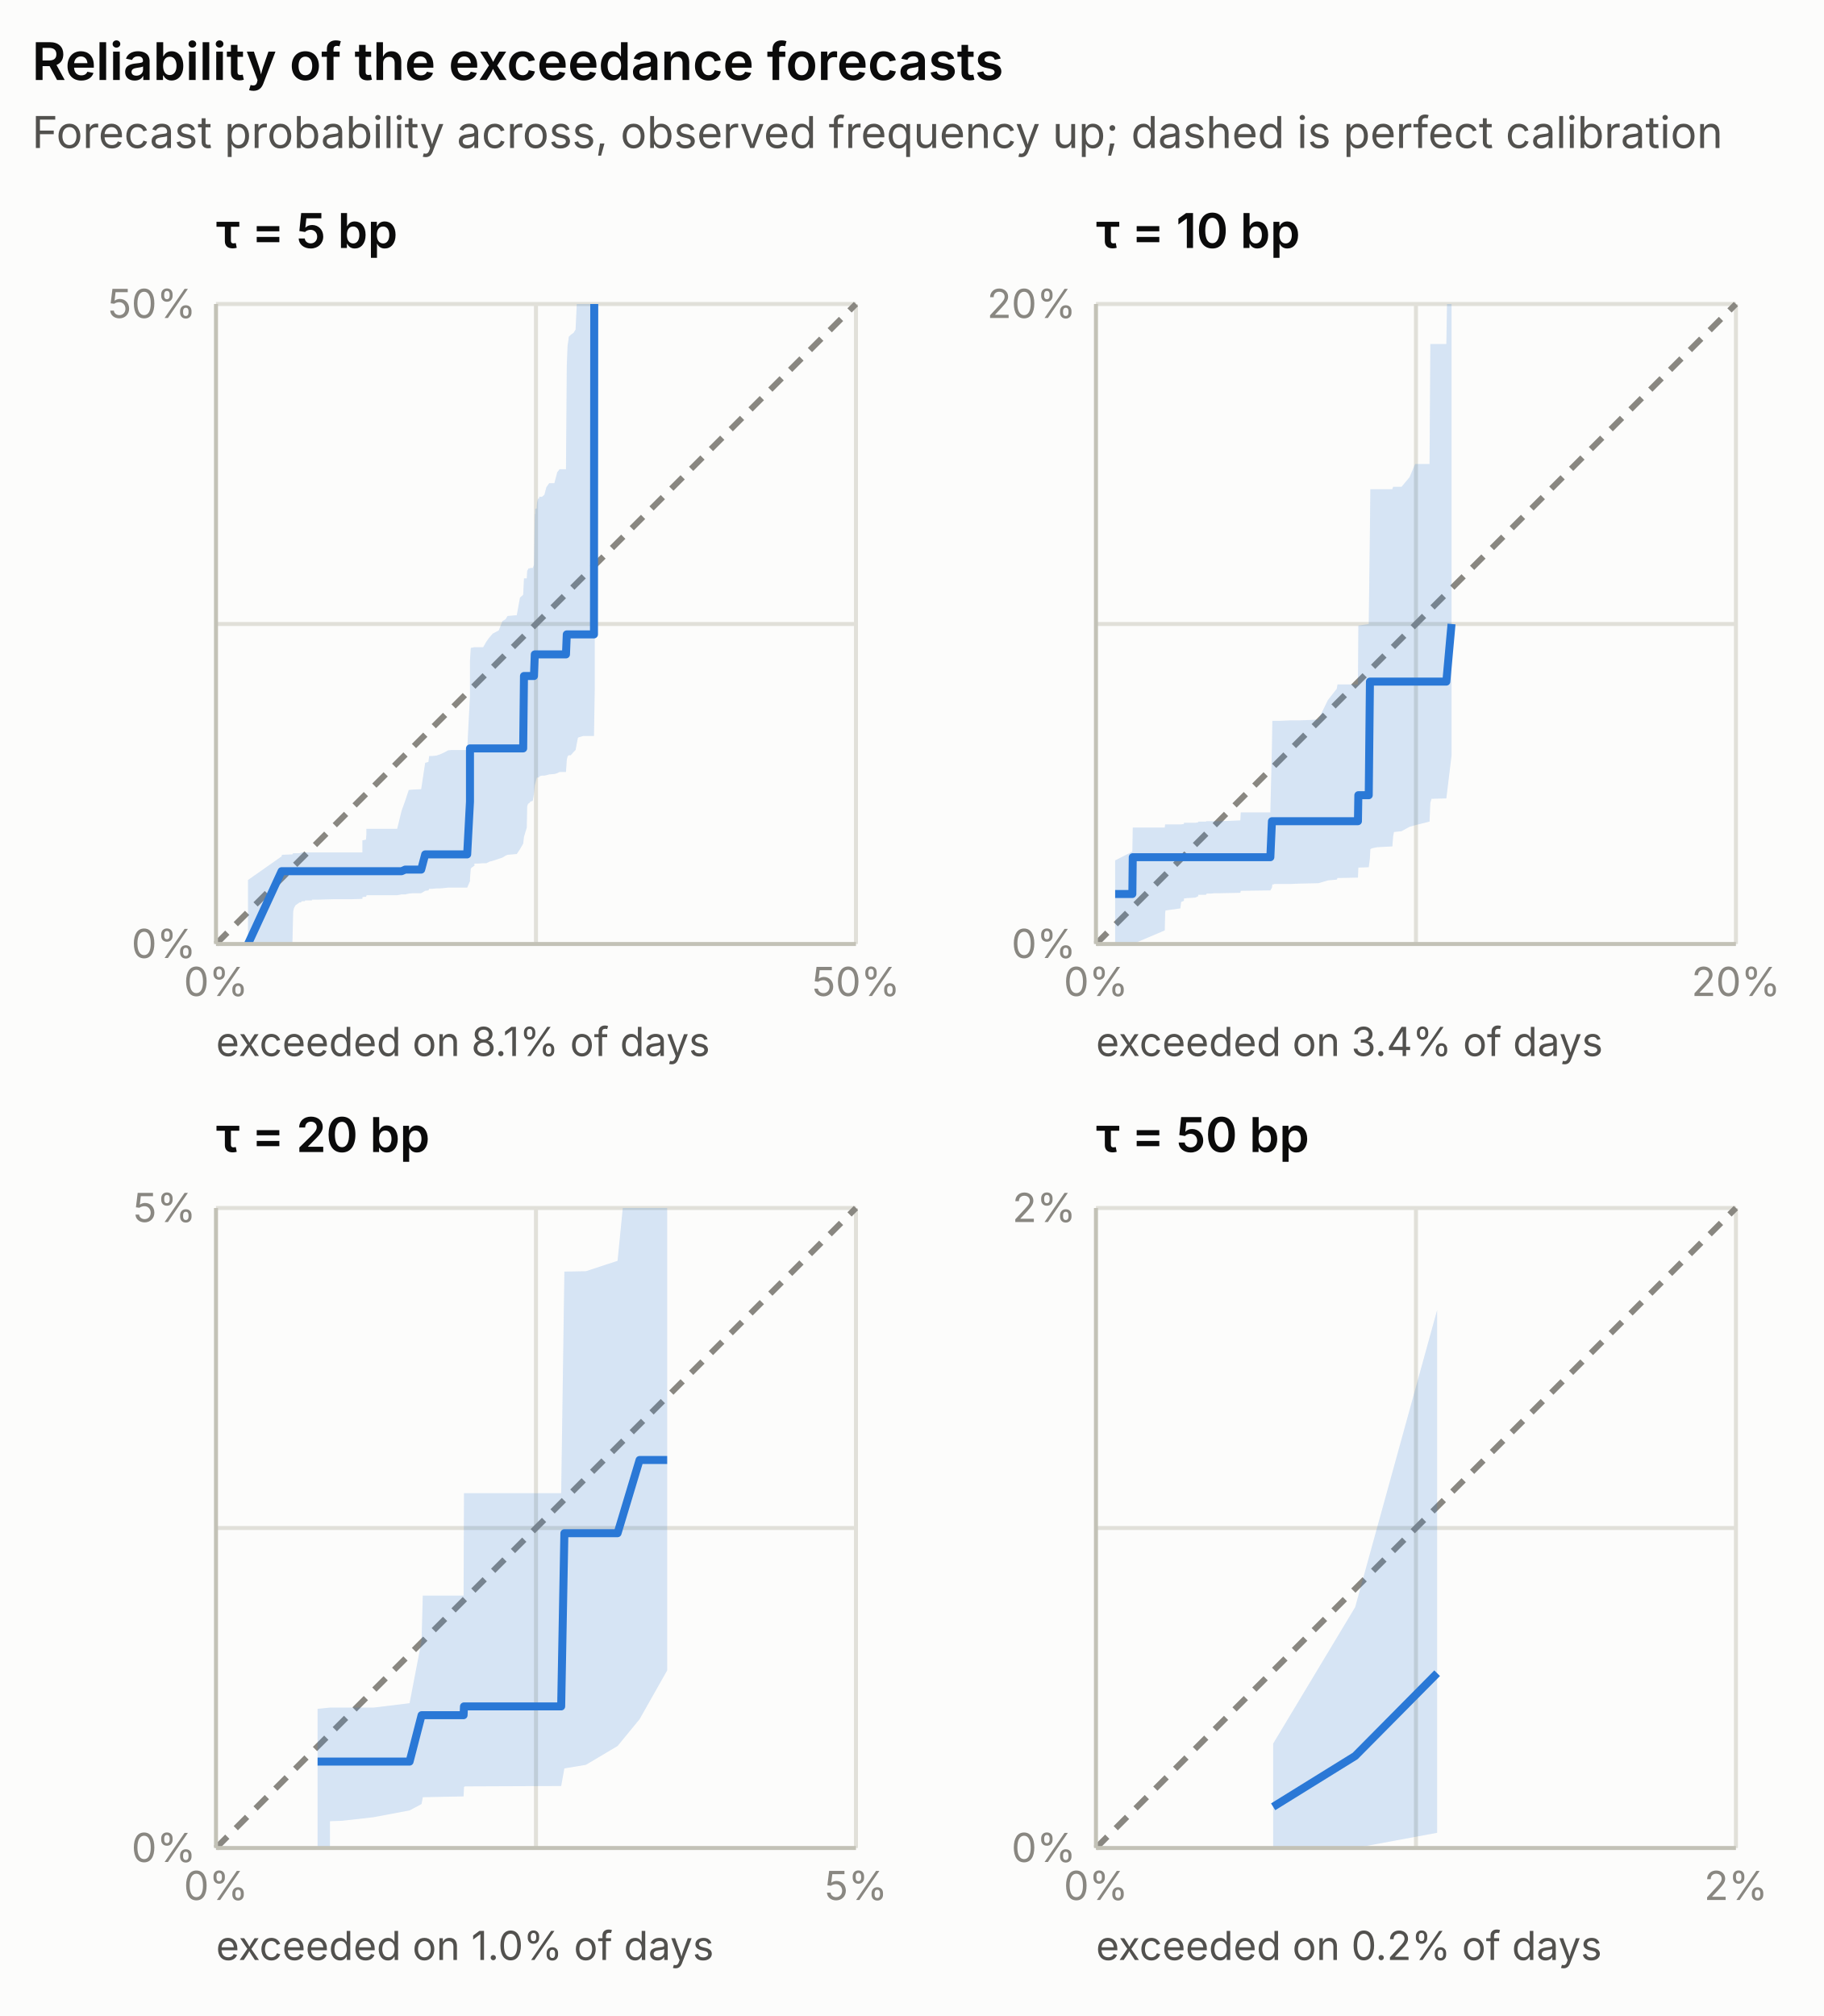
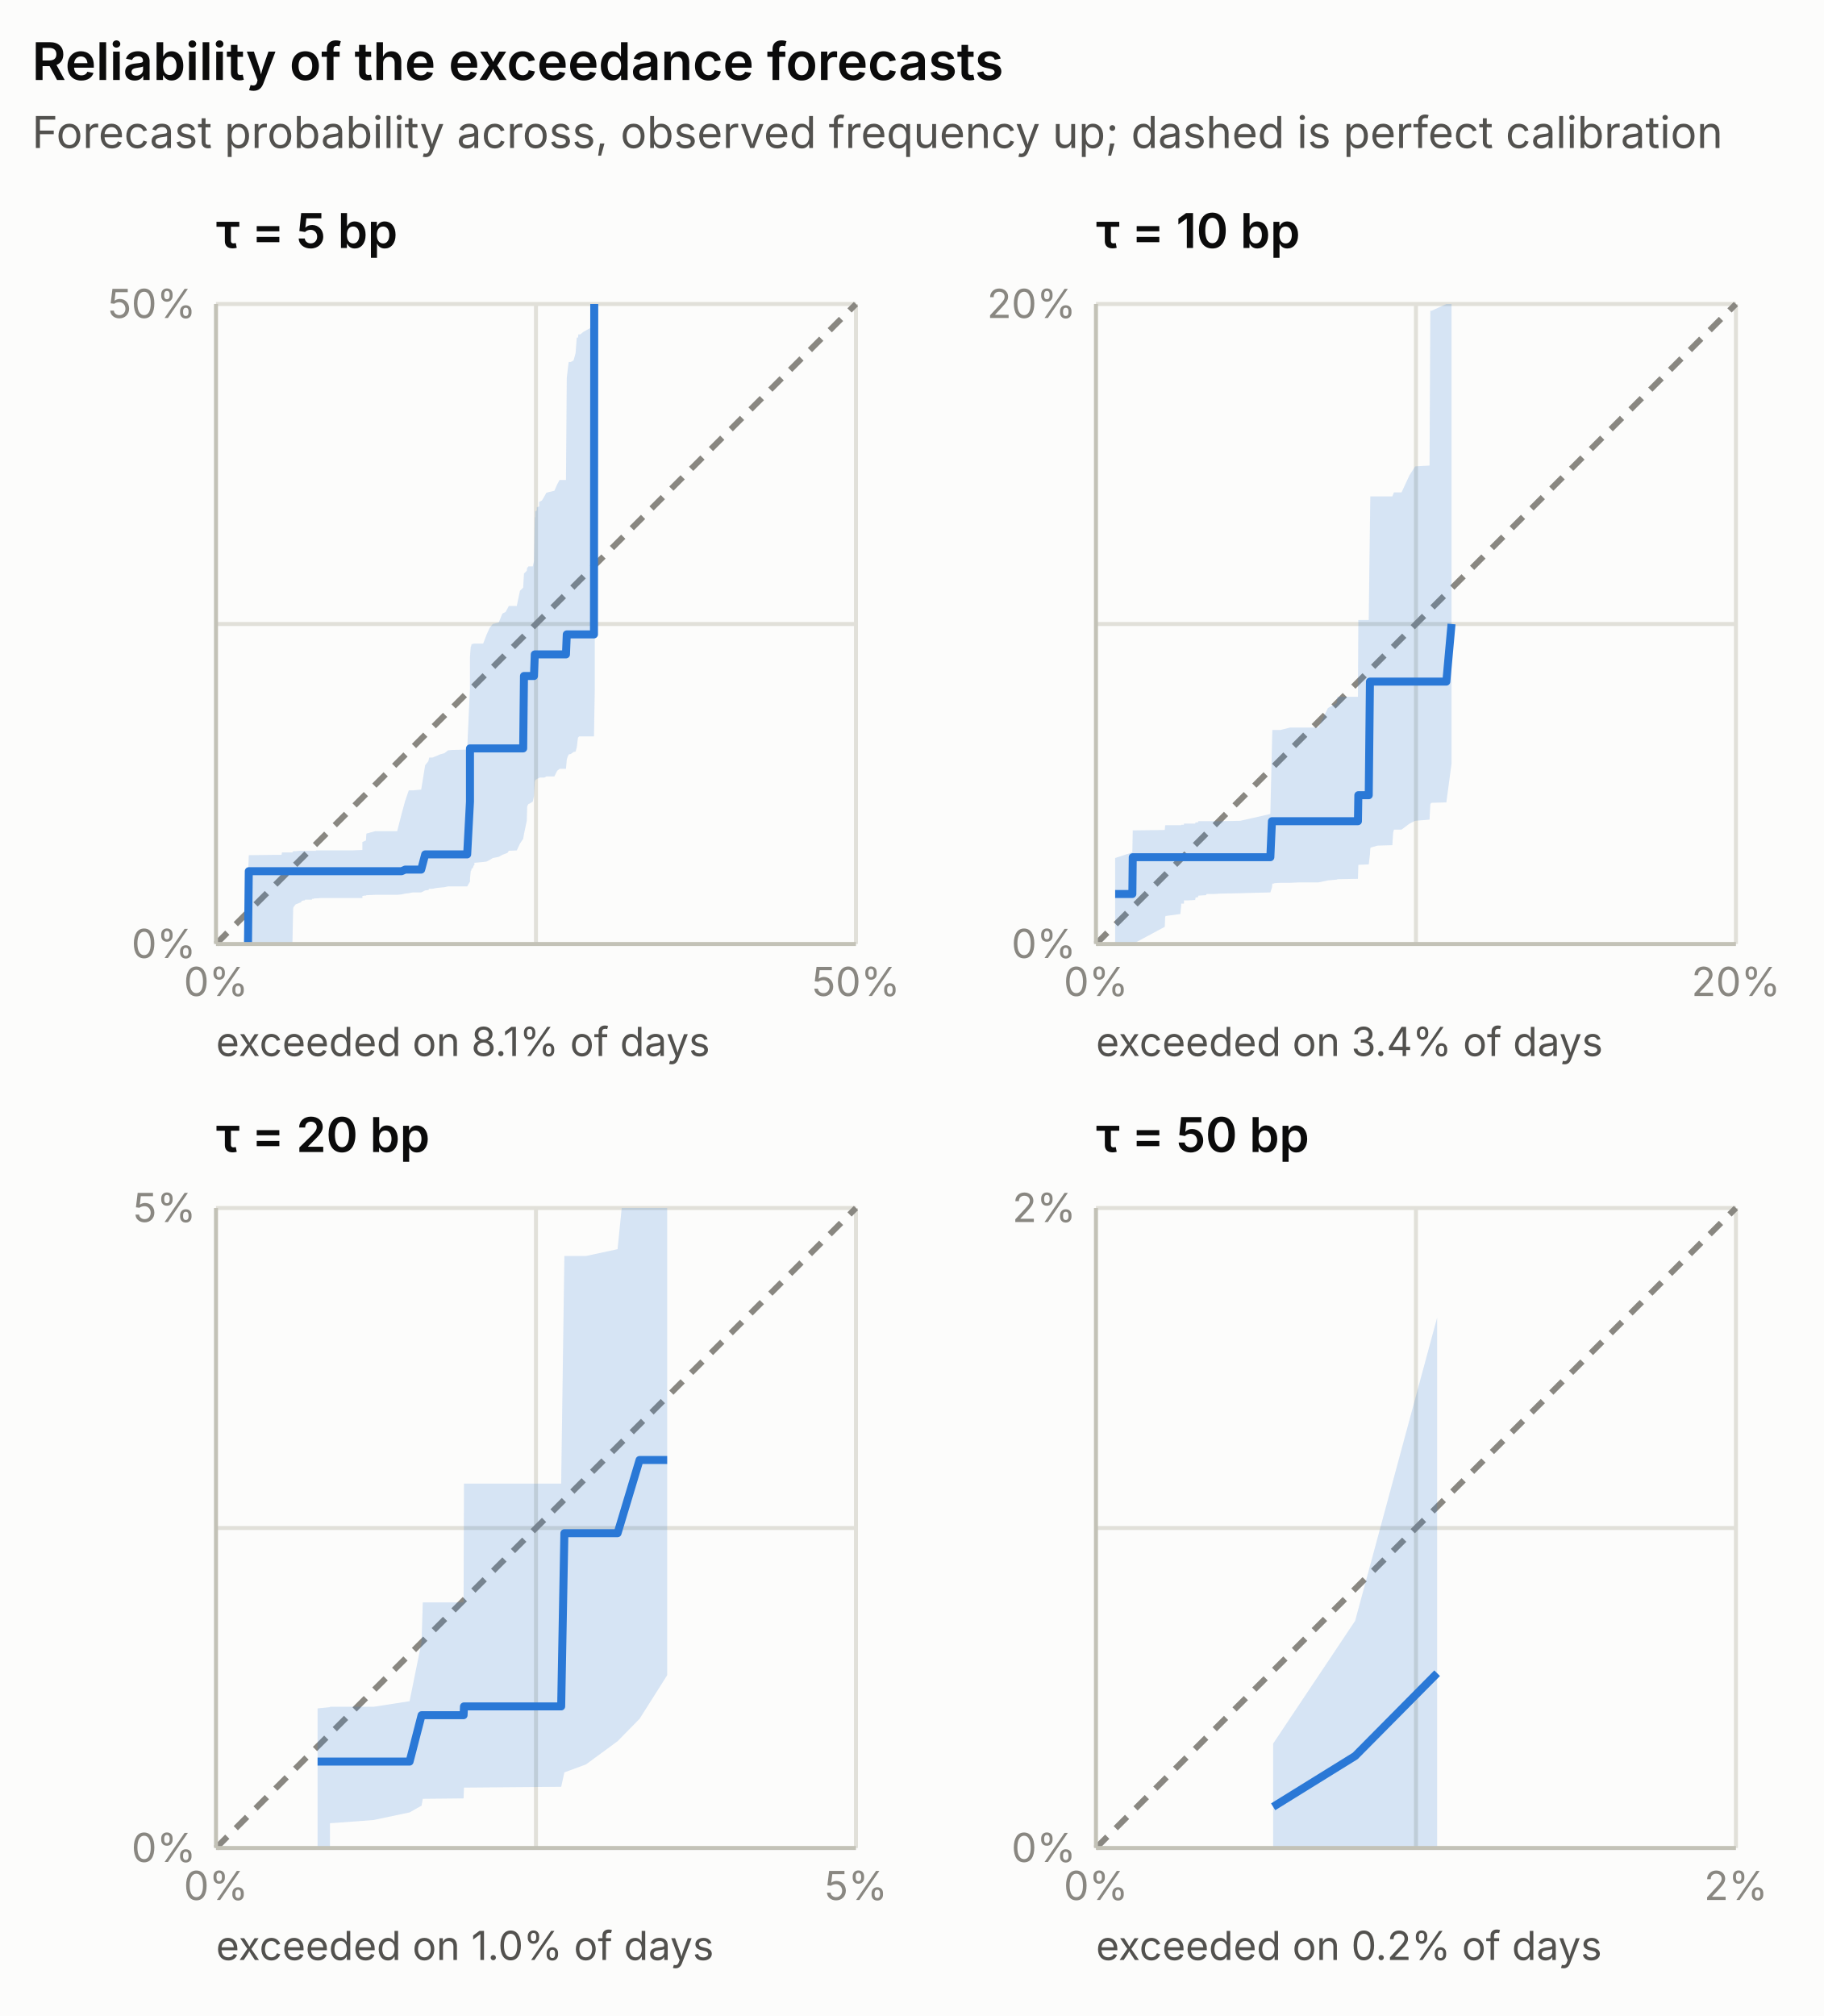
<svg xmlns="http://www.w3.org/2000/svg" viewBox="0 0 456 504" width="456" height="504" font-family="system-ui, -apple-system, &quot;Segoe UI&quot;, sans-serif" role="img" aria-label="Reliability of the exceedance forecasts at each declared threshold">
  <rect width="456" height="504" fill="#fcfcfb" />
  <text x="8" y="20" font-size="13" font-weight="600" fill="#0b0b0b">Reliability of the exceedance forecasts</text>
  <text x="8" y="37" font-size="11" fill="#52514e">Forecast probability across, observed frequency up; dashed is perfect calibration</text>
  <clipPath id="clipl0">
    <rect x="54.0" y="76.0" width="160" height="160" />
  </clipPath>
  <text x="54.0" y="62.0" font-size="12" font-weight="600" fill="#0b0b0b">τ = 5 bp</text>
  <line x1="54.0" y1="156.0" x2="214.0" y2="156.0" stroke="#e1e0d9" stroke-width="1" />
  <line x1="134.0" y1="236.0" x2="134.0" y2="76.0" stroke="#e1e0d9" stroke-width="1" />
  <line x1="54.0" y1="76.0" x2="214.0" y2="76.0" stroke="#e1e0d9" stroke-width="1" />
  <line x1="214.0" y1="236.0" x2="214.0" y2="76.0" stroke="#e1e0d9" stroke-width="1" />
  <line x1="54.0" y1="236.0" x2="214.0" y2="76.0" stroke="#898781" stroke-width="1.5" stroke-dasharray="4 3" />
-   <polygon clip-path="url(#clipl0)" points="62.0,220.0 70.4,214.1 70.5,213.7 73.1,213.6 73.3,213.3 73.5,213.3 73.9,213.3 74.9,213.3 75.2,213.2 75.5,213.1 76.0,213.1 76.2,213.1 76.3,213.1 77.0,213.1 77.5,213.1 78.0,213.1 78.0,213.1 78.1,213.1 78.2,213.1 78.5,213.1 79.0,213.1 79.7,213.1 83.4,213.1 88.0,213.1 90.6,213.1 90.6,210.1 91.1,210.0 91.5,209.9 91.6,208.6 91.6,207.2 91.7,207.2 94.9,207.2 99.3,207.2 100.4,202.7 101.3,200.2 102.2,197.5 103.2,197.4 105.3,197.3 106.3,190.7 107.1,190.5 107.3,189.0 108.1,189.0 109.1,188.9 110.0,188.6 111.1,188.1 112.0,187.6 113.0,187.5 116.8,187.5 117.5,173.9 117.5,165.2 117.7,162.0 117.8,162.0 117.9,161.9 118.2,161.9 118.3,161.9 118.4,161.8 118.6,161.8 118.6,161.8 119.3,161.8 120.8,161.8 121.6,160.4 122.4,159.3 123.2,158.4 124.7,157.6 125.6,155.3 126.4,154.8 126.9,154.0 129.2,153.8 130.0,149.4 130.8,148.7 131.0,144.6 131.7,144.6 131.8,142.7 132.0,142.4 132.1,142.1 132.4,142.1 132.6,142.0 133.2,142.0 133.5,141.2 133.7,128.6 133.8,128.4 133.8,127.2 134.2,127.1 134.2,126.5 134.3,125.5 134.5,124.7 134.8,124.6 134.8,124.2 135.5,124.2 136.1,123.7 136.6,121.8 137.3,120.8 138.6,120.8 139.3,118.1 139.9,117.3 141.5,117.3 141.7,91.5 141.9,86.4 142.1,85.1 142.2,84.2 142.7,83.7 143.4,83.2 143.9,82.4 144.2,76.0 144.5,76.0 145.1,76.0 145.8,72.4 148.5,71.4 148.7,-84.0 148.7,172.0 148.5,184.0 145.8,184.0 145.1,184.2 144.5,184.4 144.2,185.9 143.9,187.5 143.4,188.0 142.7,188.8 142.2,188.8 142.1,188.9 141.9,189.1 141.7,190.0 141.5,193.0 139.9,193.0 139.3,193.3 138.6,193.5 137.3,193.6 136.6,193.8 136.1,193.9 135.5,193.9 134.8,194.1 134.8,194.3 134.5,194.4 134.3,194.4 134.2,194.5 134.2,194.5 133.8,196.0 133.8,196.0 133.7,196.4 133.5,198.4 133.2,200.2 132.6,200.4 132.4,200.7 132.1,200.9 132.0,201.0 131.8,201.6 131.7,206.9 131.0,209.2 130.8,210.9 130.0,212.3 129.2,213.5 126.9,213.7 126.4,213.9 125.6,214.4 124.7,214.7 123.2,215.2 122.4,215.4 121.6,215.8 120.8,215.8 119.3,215.9 118.6,215.9 118.6,216.5 118.4,216.5 118.3,216.7 118.2,216.7 117.9,216.9 117.8,217.1 117.7,217.1 117.5,219.7 117.5,220.3 116.8,221.9 113.0,221.9 112.0,221.9 111.1,222.0 110.0,222.1 109.1,222.1 108.1,222.2 107.3,222.2 107.1,222.6 106.3,222.7 105.3,223.3 103.2,223.3 102.2,223.4 101.3,223.6 100.4,223.6 99.3,223.8 94.9,223.8 91.7,223.8 91.6,223.9 91.6,224.0 91.5,224.2 91.1,224.2 90.6,224.3 90.6,224.7 88.0,224.8 83.4,224.8 79.7,224.9 79.0,224.9 78.5,224.9 78.2,224.9 78.1,224.9 78.0,224.9 78.0,225.1 77.5,225.1 77.0,225.1 76.3,225.1 76.2,225.3 76.0,225.3 75.5,225.3 75.2,225.6 74.9,225.6 73.9,226.3 73.5,227.0 73.3,227.9 73.1,236.0 70.5,236.0 70.4,236.0 62.0,236.0" fill="#2a78d6" fill-opacity="0.18" />
-   <polyline clip-path="url(#clipl0)" points="62.0,236.0 70.4,217.8 70.5,217.8 73.1,217.8 73.3,217.8 73.5,217.8 73.9,217.8 74.9,217.8 75.2,217.8 75.5,217.8 76.0,217.8 76.2,217.8 76.3,217.8 77.0,217.8 77.5,217.8 78.0,217.8 78.0,217.8 78.1,217.8 78.2,217.8 78.5,217.8 79.0,217.8 79.7,217.8 83.4,217.8 88.0,217.8 90.6,217.8 90.6,217.8 91.1,217.8 91.5,217.8 91.6,217.8 91.6,217.8 91.7,217.8 94.9,217.8 99.3,217.8 100.4,217.8 101.3,217.4 102.2,217.4 103.2,217.4 105.3,217.4 106.3,213.6 107.1,213.6 107.3,213.6 108.1,213.6 109.1,213.6 110.0,213.6 111.1,213.6 112.0,213.6 113.0,213.6 116.8,213.6 117.5,200.4 117.5,187.1 117.7,187.1 117.8,187.1 117.9,187.1 118.2,187.1 118.3,187.1 118.4,187.1 118.6,187.1 118.6,187.1 119.3,187.1 120.8,187.1 121.6,187.1 122.4,187.1 123.2,187.1 124.7,187.1 125.6,187.1 126.4,187.1 126.9,187.1 129.2,187.1 130.0,187.1 130.8,187.1 131.0,169.0 131.7,169.0 131.8,169.0 132.0,169.0 132.1,169.0 132.4,169.0 132.6,169.0 133.2,169.0 133.5,169.0 133.7,163.6 133.8,163.6 133.8,163.6 134.2,163.6 134.2,163.6 134.3,163.6 134.5,163.6 134.8,163.6 134.8,163.6 135.5,163.6 136.1,163.6 136.6,163.6 137.3,163.6 138.6,163.6 139.3,163.6 139.9,163.6 141.5,163.6 141.7,158.6 141.9,158.6 142.1,158.6 142.2,158.6 142.7,158.6 143.4,158.6 143.9,158.6 144.2,158.6 144.5,158.6 145.1,158.6 145.8,158.6 148.5,158.6 148.7,-84.0" fill="none" stroke="#2a78d6" stroke-width="2" stroke-linejoin="round" />
+   <polygon clip-path="url(#clipl0)" points="62.0,219.5 62.2,213.8 70.4,213.7 70.5,213.1 73.1,213.1 73.3,212.8 73.5,212.8 73.9,212.8 74.9,212.7 75.2,212.7 75.5,212.7 76.0,212.7 76.2,212.7 76.3,212.7 77.2,212.7 77.3,212.7 78.0,212.7 78.0,212.7 78.1,212.7 78.2,212.7 78.5,212.7 78.5,212.7 79.0,212.7 79.0,212.6 80.2,212.6 83.4,212.6 88.0,212.6 90.6,212.5 90.6,210.5 91.1,210.3 91.5,210.1 91.6,208.4 93.8,207.8 94.9,207.8 96.0,207.8 99.3,207.8 100.4,203.5 101.3,200.2 102.2,197.6 103.2,197.6 105.3,197.4 106.3,191.3 107.1,190.3 107.3,189.4 108.1,189.4 109.1,189.0 110.0,188.6 111.1,188.3 112.0,187.6 113.0,187.5 116.8,187.4 117.5,172.0 117.5,164.2 117.7,161.6 117.8,161.6 117.9,161.0 118.2,161.0 118.3,161.0 118.4,160.9 118.6,160.9 118.6,160.9 120.8,160.9 121.6,158.8 122.4,157.0 123.2,156.0 124.7,155.6 125.6,153.4 126.4,153.0 126.9,152.1 127.2,151.5 129.2,151.5 130.0,147.7 130.8,146.9 131.0,143.4 131.7,142.7 131.8,141.9 132.0,141.8 132.1,141.6 132.4,141.6 133.2,141.6 133.5,140.3 133.7,129.3 133.8,129.3 133.8,127.9 134.2,127.6 134.2,127.4 134.2,126.8 134.3,126.8 134.8,126.6 134.8,125.5 135.5,125.1 136.1,124.1 136.6,123.2 137.3,123.0 138.6,122.7 139.3,121.1 139.9,120.0 141.5,120.0 141.7,94.5 141.9,92.8 142.1,91.1 142.2,90.5 142.7,90.5 143.4,90.1 143.9,88.3 144.2,84.4 144.5,84.4 144.6,83.6 144.8,83.6 145.1,83.6 145.8,83.0 148.5,81.5 148.7,-84.0 148.7,172.3 148.5,184.1 145.8,184.1 145.1,184.1 144.8,184.1 144.6,184.3 144.5,184.4 144.2,186.8 143.9,187.9 143.4,188.0 142.7,188.5 142.2,188.6 142.1,188.8 141.9,189.2 141.7,189.9 141.5,192.2 139.9,192.2 139.3,192.7 138.6,194.1 137.3,194.1 136.6,194.1 136.1,194.4 135.5,194.4 134.8,194.4 134.8,194.5 134.3,194.7 134.2,194.8 134.2,194.8 134.2,194.8 133.8,195.0 133.8,195.2 133.7,195.4 133.5,199.0 133.2,200.4 132.4,200.9 132.1,201.0 132.0,201.2 131.8,201.6 131.7,205.2 131.0,208.5 130.8,209.7 130.0,210.9 129.2,212.6 127.2,212.7 126.9,213.2 126.4,213.4 125.6,213.7 124.7,214.2 123.2,214.5 122.4,215.0 121.6,215.4 120.8,215.5 118.6,215.7 118.6,216.3 118.4,216.4 118.3,216.7 118.2,217.0 117.9,217.2 117.8,217.7 117.7,217.7 117.5,219.7 117.5,220.4 116.8,221.6 113.0,221.6 112.0,221.6 111.1,221.8 110.0,221.9 109.1,222.0 108.1,222.2 107.3,222.2 107.1,222.5 106.3,222.6 105.3,223.1 103.2,223.1 102.2,223.3 101.3,223.4 100.4,223.6 99.3,223.7 96.0,223.7 94.9,223.7 93.8,223.7 91.6,223.8 91.5,223.9 91.1,223.9 90.6,224.0 90.6,224.5 88.0,224.5 83.4,224.5 80.2,224.5 79.0,224.6 79.0,224.6 78.5,224.6 78.5,224.7 78.2,224.7 78.1,224.7 78.0,224.7 78.0,224.9 77.3,224.9 77.2,224.9 76.3,224.9 76.2,225.1 76.0,225.1 75.5,225.2 75.2,225.6 74.9,225.7 73.9,226.1 73.5,226.6 73.3,227.0 73.1,236.0 70.5,236.0 70.4,236.0 62.2,236.0 62.0,236.0" fill="#2a78d6" fill-opacity="0.18" />
+   <polyline clip-path="url(#clipl0)" points="62.0,236.0 62.2,217.8 70.4,217.8 70.5,217.8 73.1,217.8 73.3,217.8 73.5,217.8 73.9,217.8 74.9,217.8 75.2,217.8 75.5,217.8 76.0,217.8 76.2,217.8 76.3,217.8 77.2,217.8 77.3,217.8 78.0,217.8 78.0,217.8 78.1,217.8 78.2,217.8 78.5,217.8 78.5,217.8 79.0,217.8 79.0,217.8 80.2,217.8 83.4,217.8 88.0,217.8 90.6,217.8 90.6,217.8 91.1,217.8 91.5,217.8 91.6,217.8 93.8,217.8 94.9,217.8 96.0,217.8 99.3,217.8 100.4,217.8 101.3,217.4 102.2,217.4 103.2,217.4 105.3,217.4 106.3,213.6 107.1,213.6 107.3,213.6 108.1,213.6 109.1,213.6 110.0,213.6 111.1,213.6 112.0,213.6 113.0,213.6 116.8,213.6 117.5,200.4 117.5,187.1 117.7,187.1 117.8,187.1 117.9,187.1 118.2,187.1 118.3,187.1 118.4,187.1 118.6,187.1 118.6,187.1 120.8,187.1 121.6,187.1 122.4,187.1 123.2,187.1 124.7,187.1 125.6,187.1 126.4,187.1 126.9,187.1 127.2,187.1 129.2,187.1 130.0,187.1 130.8,187.1 131.0,169.0 131.7,169.0 131.8,169.0 132.0,169.0 132.1,169.0 132.4,169.0 133.2,169.0 133.5,169.0 133.7,163.6 133.8,163.6 133.8,163.6 134.2,163.6 134.2,163.6 134.2,163.6 134.3,163.6 134.8,163.6 134.8,163.6 135.5,163.6 136.1,163.6 136.6,163.6 137.3,163.6 138.6,163.6 139.3,163.6 139.9,163.6 141.5,163.6 141.7,158.6 141.9,158.6 142.1,158.6 142.2,158.6 142.7,158.6 143.4,158.6 143.9,158.6 144.2,158.6 144.5,158.6 144.6,158.6 144.8,158.6 145.1,158.6 145.8,158.6 148.5,158.6 148.7,-84.0" fill="none" stroke="#2a78d6" stroke-width="2" stroke-linejoin="round" />
  <line x1="54.0" y1="236.0" x2="214.0" y2="236.0" stroke="#c3c2b7" stroke-width="1" />
  <line x1="54.0" y1="236.0" x2="54.0" y2="76.0" stroke="#c3c2b7" stroke-width="1" />
  <text x="54.0" y="249.0" font-size="10" text-anchor="middle" fill="#898781">0%</text>
  <text x="49.0" y="239.5" font-size="10" text-anchor="end" fill="#898781">0%</text>
  <text x="214.0" y="249.0" font-size="10" text-anchor="middle" fill="#898781">50%</text>
  <text x="49.0" y="79.5" font-size="10" text-anchor="end" fill="#898781">50%</text>
  <text x="54.0" y="264.0" font-size="10" fill="#52514e">exceeded on 8.1% of days</text>
  <clipPath id="clipl1">
    <rect x="274.0" y="76.0" width="160" height="160" />
  </clipPath>
  <text x="274.0" y="62.0" font-size="12" font-weight="600" fill="#0b0b0b">τ = 10 bp</text>
  <line x1="274.0" y1="156.0" x2="434.0" y2="156.0" stroke="#e1e0d9" stroke-width="1" />
  <line x1="354.0" y1="236.0" x2="354.0" y2="76.0" stroke="#e1e0d9" stroke-width="1" />
  <line x1="274.0" y1="76.0" x2="434.0" y2="76.0" stroke="#e1e0d9" stroke-width="1" />
  <line x1="434.0" y1="236.0" x2="434.0" y2="76.0" stroke="#e1e0d9" stroke-width="1" />
  <line x1="274.0" y1="236.0" x2="434.0" y2="76.0" stroke="#898781" stroke-width="1.5" stroke-dasharray="4 3" />
-   <polygon clip-path="url(#clipl1)" points="278.8,215.1 283.1,212.9 283.2,206.9 291.2,206.9 291.3,206.1 291.4,206.1 295.1,206.1 295.3,206.1 296.0,206.0 296.0,205.7 296.0,205.7 296.4,205.7 296.8,205.7 296.9,205.7 297.2,205.7 298.8,205.7 299.5,205.6 299.6,205.4 299.6,205.4 301.5,205.4 301.6,205.3 301.7,205.3 302.8,205.3 303.6,205.3 305.1,205.3 310.1,205.1 310.2,203.1 317.6,203.1 318.0,186.6 318.1,180.2 318.4,180.2 318.6,180.2 320.1,180.2 322.5,180.1 324.9,180.1 329.6,179.9 332.0,175.0 334.2,172.2 334.4,171.1 339.5,171.1 339.6,156.4 342.2,156.0 342.5,131.9 342.6,122.3 342.9,122.3 343.0,122.3 343.3,122.3 344.4,122.3 348.1,122.3 348.3,121.7 348.5,121.7 350.4,121.7 352.4,119.3 353.8,116.0 357.4,116.0 357.6,86.0 357.9,86.0 361.6,86.0 362.9,7.4 362.9,188.9 361.6,199.6 357.9,199.7 357.6,200.7 357.4,205.4 353.8,206.3 352.4,206.7 350.4,207.8 348.5,208.0 348.3,209.1 348.1,211.6 344.4,211.8 343.3,212.0 343.0,212.1 342.9,212.1 342.6,212.3 342.5,214.5 342.2,216.8 339.6,216.9 339.5,219.4 334.4,219.5 334.2,219.9 332.0,220.1 329.6,220.8 324.9,220.9 322.5,221.0 320.1,221.0 318.6,221.0 318.4,221.1 318.1,221.1 318.0,221.9 317.6,222.6 310.2,222.7 310.1,223.2 305.1,223.3 303.6,223.3 302.8,223.4 301.7,223.4 301.6,223.5 301.5,223.7 299.6,223.7 299.6,223.8 299.5,224.1 298.8,224.4 297.2,224.5 296.9,224.5 296.8,224.5 296.4,224.6 296.0,224.6 296.0,224.7 296.0,225.2 295.3,225.5 295.1,227.1 291.4,227.6 291.3,228.3 291.2,232.6 283.2,236.0 283.1,236.0 278.8,236.0" fill="#2a78d6" fill-opacity="0.18" />
-   <polyline clip-path="url(#clipl1)" points="278.8,223.5 283.1,223.5 283.2,214.3 291.2,214.3 291.3,214.3 291.4,214.3 295.1,214.3 295.3,214.3 296.0,214.3 296.0,214.3 296.0,214.3 296.4,214.3 296.8,214.3 296.9,214.3 297.2,214.3 298.8,214.3 299.5,214.3 299.6,214.3 299.6,214.3 301.5,214.3 301.6,214.3 301.7,214.3 302.8,214.3 303.6,214.3 305.1,214.3 310.1,214.3 310.2,214.3 317.6,214.3 318.0,205.3 318.1,205.3 318.4,205.3 318.6,205.3 320.1,205.3 322.5,205.3 324.9,205.3 329.6,205.3 332.0,205.3 334.2,205.3 334.4,205.3 339.5,205.3 339.6,198.8 342.2,198.8 342.5,170.4 342.6,170.4 342.9,170.4 343.0,170.4 343.3,170.4 344.4,170.4 348.1,170.4 348.3,170.4 348.5,170.4 350.4,170.4 352.4,170.4 353.8,170.4 357.4,170.4 357.6,170.4 357.9,170.4 361.6,170.4 362.9,156.0" fill="none" stroke="#2a78d6" stroke-width="2" stroke-linejoin="round" />
+   <polygon clip-path="url(#clipl1)" points="278.8,214.5 283.1,213.1 283.2,207.6 291.2,207.5 291.3,206.4 291.4,206.3 295.1,206.3 295.3,206.3 295.3,206.2 296.0,206.2 296.0,205.9 296.0,205.9 296.0,205.9 296.0,205.9 296.4,205.9 296.8,205.9 296.9,205.9 298.8,205.9 298.9,205.6 299.5,205.6 299.6,205.3 301.5,205.3 301.6,205.3 301.7,205.3 302.8,205.3 303.6,205.3 305.1,205.3 310.1,205.2 317.6,203.5 318.0,186.5 318.1,182.5 318.4,182.5 318.6,182.5 320.1,182.5 322.5,181.9 324.9,181.9 329.6,181.9 332.0,177.0 334.2,175.8 334.4,174.2 339.5,174.2 339.6,155.0 342.2,155.0 342.5,131.0 342.6,124.1 342.9,124.1 343.0,124.1 344.4,124.1 348.1,124.1 348.3,123.6 348.5,123.1 350.4,123.1 352.4,118.8 353.8,116.6 357.4,116.4 357.6,77.7 357.9,77.7 361.6,76.0 362.9,13.8 362.9,190.9 361.6,200.6 357.9,200.7 357.6,201.0 357.4,204.9 353.8,205.2 352.4,205.9 350.4,207.4 348.5,207.4 348.3,208.2 348.1,211.3 344.4,211.4 343.0,211.8 342.9,211.8 342.6,212.0 342.5,213.6 342.2,216.1 339.6,216.2 339.5,219.7 334.4,219.8 334.2,219.9 332.0,220.1 329.6,220.6 324.9,220.6 322.5,220.7 320.1,220.7 318.6,220.8 318.4,220.9 318.1,220.9 318.0,221.9 317.6,223.1 310.1,223.3 305.1,223.4 303.6,223.5 302.8,223.5 301.7,223.5 301.6,223.6 301.5,223.8 299.6,223.9 299.5,224.3 298.9,224.4 298.8,225.0 296.9,225.1 296.8,225.1 296.4,225.1 296.0,225.1 296.0,225.2 296.0,225.2 296.0,225.2 296.0,225.9 295.3,225.9 295.3,226.5 295.1,228.5 291.4,229.0 291.3,229.3 291.2,231.7 283.2,236.0 283.1,236.0 278.8,236.0" fill="#2a78d6" fill-opacity="0.18" />
+   <polyline clip-path="url(#clipl1)" points="278.8,223.5 283.1,223.5 283.2,214.3 291.2,214.3 291.3,214.3 291.4,214.3 295.1,214.3 295.3,214.3 295.3,214.3 296.0,214.3 296.0,214.3 296.0,214.3 296.0,214.3 296.0,214.3 296.4,214.3 296.8,214.3 296.9,214.3 298.8,214.3 298.9,214.3 299.5,214.3 299.6,214.3 301.5,214.3 301.6,214.3 301.7,214.3 302.8,214.3 303.6,214.3 305.1,214.3 310.1,214.3 317.6,214.3 318.0,205.3 318.1,205.3 318.4,205.3 318.6,205.3 320.1,205.3 322.5,205.3 324.9,205.3 329.6,205.3 332.0,205.3 334.2,205.3 334.4,205.3 339.5,205.3 339.6,198.8 342.2,198.8 342.5,170.4 342.6,170.4 342.9,170.4 343.0,170.4 344.4,170.4 348.1,170.4 348.3,170.4 348.5,170.4 350.4,170.4 352.4,170.4 353.8,170.4 357.4,170.4 357.6,170.4 357.9,170.4 361.6,170.4 362.9,156.0" fill="none" stroke="#2a78d6" stroke-width="2" stroke-linejoin="round" />
  <line x1="274.0" y1="236.0" x2="434.0" y2="236.0" stroke="#c3c2b7" stroke-width="1" />
  <line x1="274.0" y1="236.0" x2="274.0" y2="76.0" stroke="#c3c2b7" stroke-width="1" />
  <text x="274.0" y="249.0" font-size="10" text-anchor="middle" fill="#898781">0%</text>
  <text x="269.0" y="239.5" font-size="10" text-anchor="end" fill="#898781">0%</text>
  <text x="434.0" y="249.0" font-size="10" text-anchor="middle" fill="#898781">20%</text>
  <text x="269.0" y="79.5" font-size="10" text-anchor="end" fill="#898781">20%</text>
  <text x="274.0" y="264.0" font-size="10" fill="#52514e">exceeded on 3.4% of days</text>
  <clipPath id="clipl2">
    <rect x="54.0" y="302.0" width="160" height="160" />
  </clipPath>
  <text x="54.0" y="288.0" font-size="12" font-weight="600" fill="#0b0b0b">τ = 20 bp</text>
  <line x1="54.0" y1="382.0" x2="214.0" y2="382.0" stroke="#e1e0d9" stroke-width="1" />
  <line x1="134.0" y1="462.0" x2="134.0" y2="302.0" stroke="#e1e0d9" stroke-width="1" />
  <line x1="54.0" y1="302.0" x2="214.0" y2="302.0" stroke="#e1e0d9" stroke-width="1" />
  <line x1="214.0" y1="462.0" x2="214.0" y2="302.0" stroke="#e1e0d9" stroke-width="1" />
  <line x1="54.0" y1="462.0" x2="214.0" y2="302.0" stroke="#898781" stroke-width="1.5" stroke-dasharray="4 3" />
-   <polygon clip-path="url(#clipl2)" points="79.4,427.2 82.5,426.9 82.5,426.9 85.5,426.9 93.4,426.9 102.4,425.8 105.4,410.2 105.7,398.9 115.9,398.9 116.0,373.3 116.2,373.3 140.3,373.3 141.1,317.9 146.5,317.8 154.4,315.2 159.9,259.5 166.8,157.2 166.8,417.6 159.9,429.8 154.4,436.5 146.5,441.2 141.1,442.1 140.3,446.5 116.2,446.6 116.0,446.8 115.9,449.1 105.7,449.3 105.4,451.0 102.4,452.6 93.4,454.3 85.5,455.2 82.5,455.3 82.5,462.0 79.4,462.0" fill="#2a78d6" fill-opacity="0.18" />
-   <polyline clip-path="url(#clipl2)" points="79.4,440.4 82.5,440.4 82.5,440.4 85.5,440.4 93.4,440.4 102.4,440.4 105.4,428.8 105.7,428.8 115.9,428.8 116.0,426.6 116.2,426.6 140.3,426.6 141.1,383.3 146.5,383.3 154.4,383.3 159.9,365.0 166.8,365.0" fill="none" stroke="#2a78d6" stroke-width="2" stroke-linejoin="round" />
+   <polygon clip-path="url(#clipl2)" points="79.4,427.1 82.5,426.8 82.5,426.7 85.5,426.7 93.4,426.7 102.4,425.3 105.4,410.5 105.7,400.6 115.9,400.6 116.0,370.9 140.3,370.9 141.1,314.0 146.5,314.0 154.4,312.3 159.9,257.7 166.8,157.0 166.8,418.8 159.9,429.7 154.4,435.3 146.5,441.1 141.1,443.1 140.3,446.7 116.0,446.9 115.9,449.6 105.7,449.7 105.4,451.4 102.4,453.1 93.4,455.0 85.5,455.6 82.5,455.8 82.5,462.0 79.4,462.0" fill="#2a78d6" fill-opacity="0.18" />
+   <polyline clip-path="url(#clipl2)" points="79.4,440.4 82.5,440.4 82.5,440.4 85.5,440.4 93.4,440.4 102.4,440.4 105.4,428.8 105.7,428.8 115.9,428.8 116.0,426.6 140.3,426.6 141.1,383.3 146.5,383.3 154.4,383.3 159.9,365.0 166.8,365.0" fill="none" stroke="#2a78d6" stroke-width="2" stroke-linejoin="round" />
  <line x1="54.0" y1="462.0" x2="214.0" y2="462.0" stroke="#c3c2b7" stroke-width="1" />
  <line x1="54.0" y1="462.0" x2="54.0" y2="302.0" stroke="#c3c2b7" stroke-width="1" />
  <text x="54.0" y="475.0" font-size="10" text-anchor="middle" fill="#898781">0%</text>
  <text x="49.0" y="465.5" font-size="10" text-anchor="end" fill="#898781">0%</text>
  <text x="214.0" y="475.0" font-size="10" text-anchor="middle" fill="#898781">5%</text>
  <text x="49.0" y="305.5" font-size="10" text-anchor="end" fill="#898781">5%</text>
  <text x="54.0" y="490.0" font-size="10" fill="#52514e">exceeded on 1.0% of days</text>
  <clipPath id="clipl3">
    <rect x="274.0" y="302.0" width="160" height="160" />
  </clipPath>
  <text x="274.0" y="288.0" font-size="12" font-weight="600" fill="#0b0b0b">τ = 50 bp</text>
  <line x1="274.0" y1="382.0" x2="434.0" y2="382.0" stroke="#e1e0d9" stroke-width="1" />
  <line x1="354.0" y1="462.0" x2="354.0" y2="302.0" stroke="#e1e0d9" stroke-width="1" />
  <line x1="274.0" y1="302.0" x2="434.0" y2="302.0" stroke="#e1e0d9" stroke-width="1" />
  <line x1="434.0" y1="462.0" x2="434.0" y2="302.0" stroke="#e1e0d9" stroke-width="1" />
  <line x1="274.0" y1="462.0" x2="434.0" y2="302.0" stroke="#898781" stroke-width="1.5" stroke-dasharray="4 3" />
-   <polygon clip-path="url(#clipl3)" points="318.3,435.9 338.8,401.8 359.3,327.5 359.3,458.2 338.8,462.0 318.3,462.0" fill="#2a78d6" fill-opacity="0.18" />
+   <polygon clip-path="url(#clipl3)" points="318.3,435.9 338.8,405.2 359.3,329.4 359.3,462.0 338.8,462.0 318.3,462.0" fill="#2a78d6" fill-opacity="0.18" />
  <polyline clip-path="url(#clipl3)" points="318.3,451.7 338.8,439.0 359.3,418.3" fill="none" stroke="#2a78d6" stroke-width="2" stroke-linejoin="round" />
  <line x1="274.0" y1="462.0" x2="434.0" y2="462.0" stroke="#c3c2b7" stroke-width="1" />
  <line x1="274.0" y1="462.0" x2="274.0" y2="302.0" stroke="#c3c2b7" stroke-width="1" />
  <text x="274.0" y="475.0" font-size="10" text-anchor="middle" fill="#898781">0%</text>
  <text x="269.0" y="465.5" font-size="10" text-anchor="end" fill="#898781">0%</text>
  <text x="434.0" y="475.0" font-size="10" text-anchor="middle" fill="#898781">2%</text>
  <text x="269.0" y="305.5" font-size="10" text-anchor="end" fill="#898781">2%</text>
  <text x="274.0" y="490.0" font-size="10" fill="#52514e">exceeded on 0.2% of days</text>
</svg>
